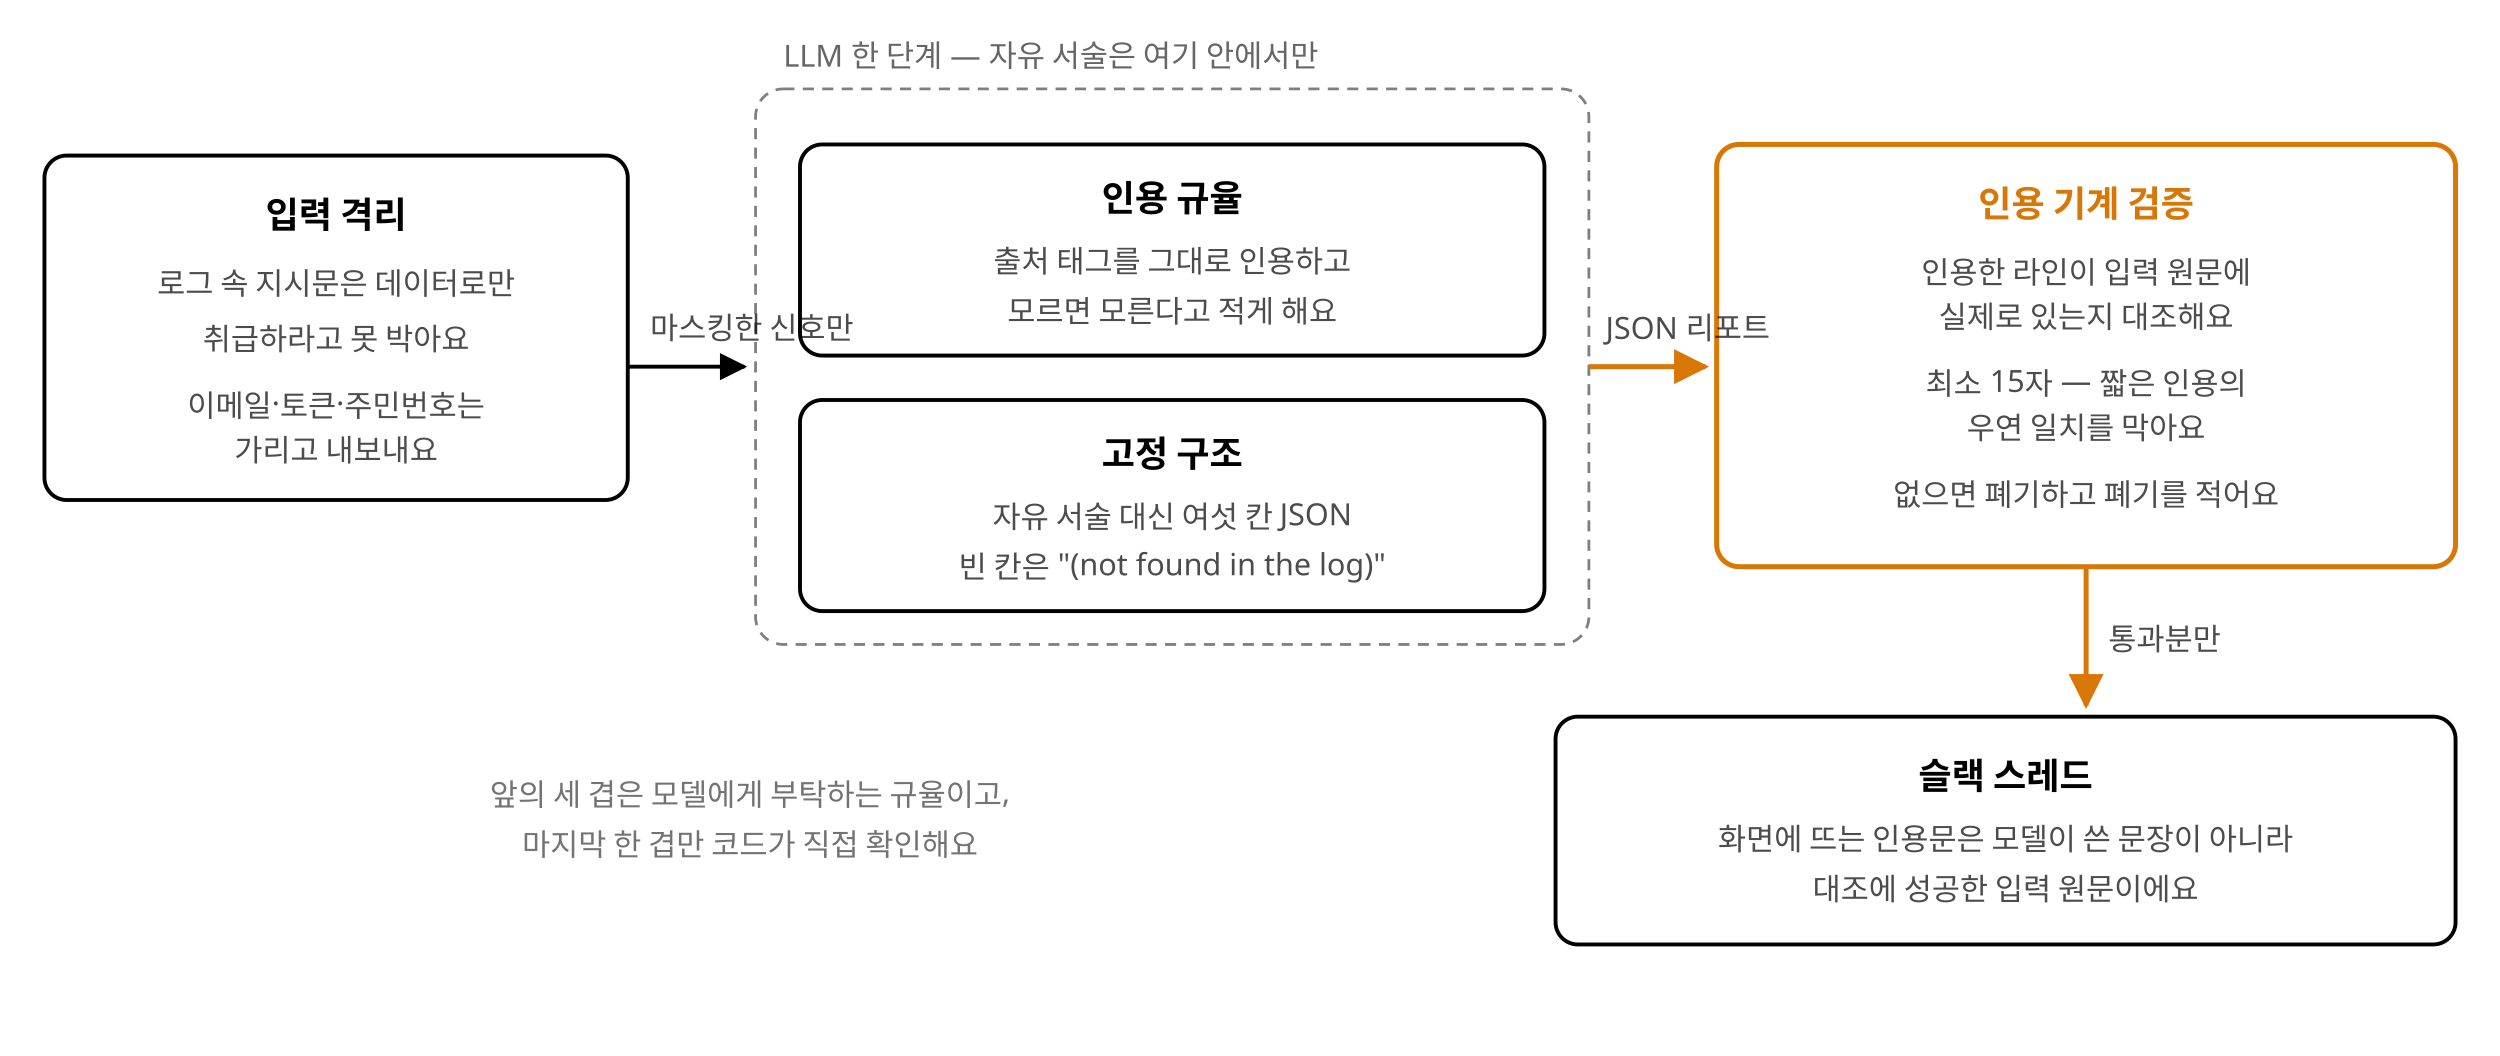
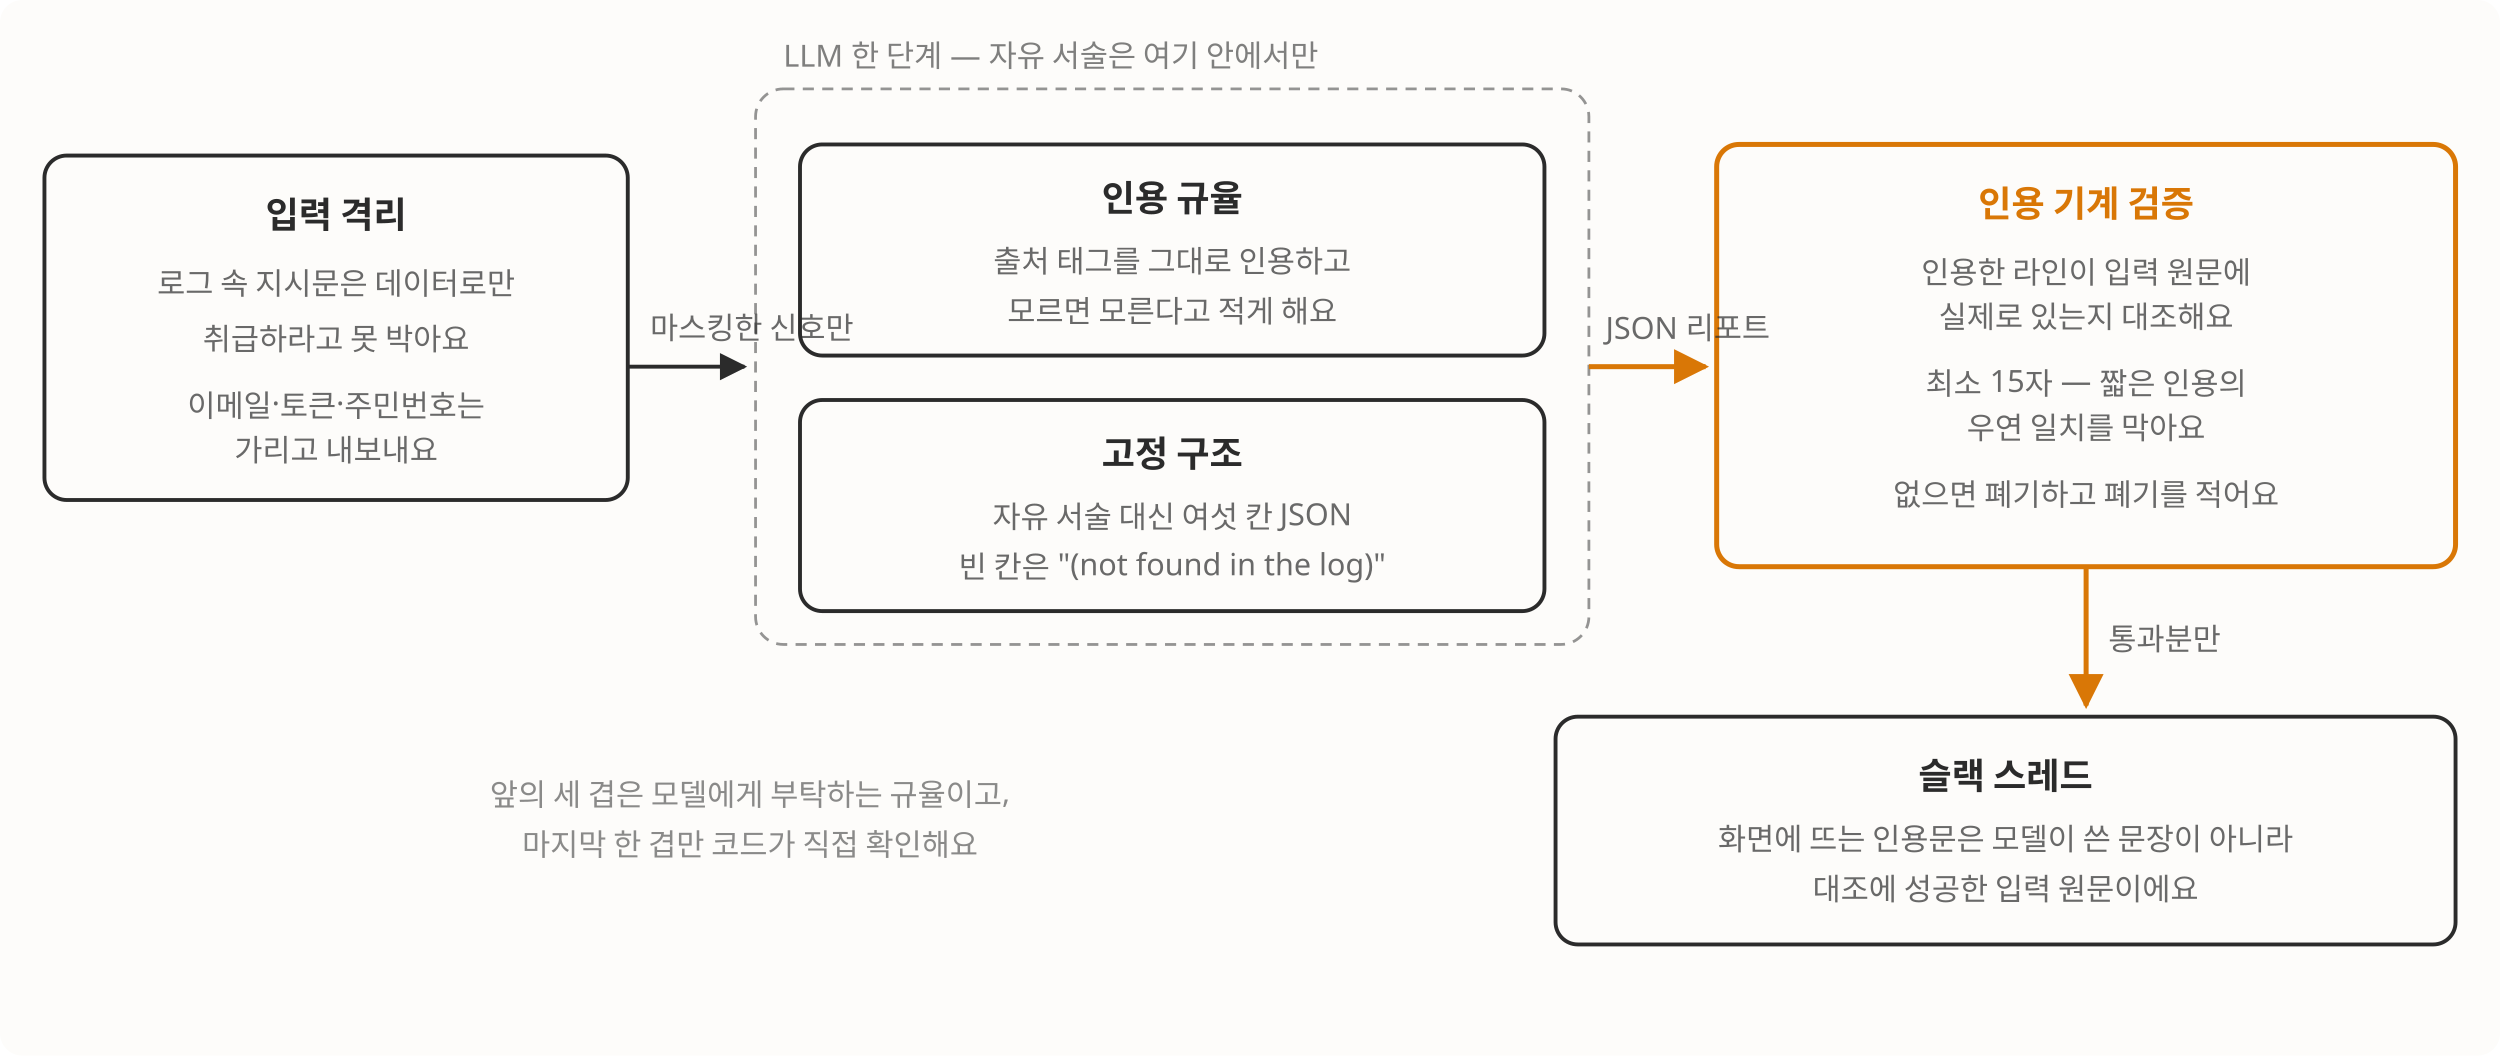
<svg xmlns="http://www.w3.org/2000/svg" viewBox="0 0 900 380" role="img" aria-label="환각 차단 네 겹 중 입력 격리·인용 규율·고정 구조는 모델 안팎의 규율이고, 마지막 인용 기계 검증만 코드가 대조해 통과분만 슬랙에 남긴다">
+   <rect x="0" y="0" width="900" height="380" rx="8" fill="#FDFCFA" />
  <defs>
    <marker id="hg-arr" viewBox="0 0 10 10" refX="9" refY="5" markerWidth="7" markerHeight="7" orient="auto-start-reverse">
-       <path d="M0,0 L10,5 L0,10 z" fill="currentColor" />
+       <path d="M0,0 L10,5 L0,10 z" fill="#2b2b2b" />
    </marker>
    <marker id="hg-arrA" viewBox="0 0 10 10" refX="9" refY="5" markerWidth="7" markerHeight="7" orient="auto-start-reverse">
      <path d="M0,0 L10,5 L0,10 z" fill="#d97706" />
    </marker>
  </defs>
-   <g fill="none" stroke="currentColor" stroke-width="1.4">
+   <g fill="none" stroke="#2b2b2b" stroke-width="1.4">
    <rect x="16" y="56" width="210" height="124" rx="8" />
  </g>
-   <g fill="currentColor" font-family="sans-serif">
+   <g fill="#2b2b2b" font-family="sans-serif">
    <text x="121" y="82" font-size="13" font-weight="600" text-anchor="middle">입력 격리</text>
    <text x="121" y="106" font-size="11" opacity=".7" text-anchor="middle">로그 속 지시문은 데이터로만</text>
    <text x="121" y="126" font-size="11" opacity=".7" text-anchor="middle">취급하라고 못 박아요</text>
    <text x="121" y="150" font-size="11" opacity=".7" text-anchor="middle">이메일·토큰·주민번호는</text>
    <text x="121" y="166" font-size="11" opacity=".7" text-anchor="middle">가리고 내보내요</text>
  </g>
-   <rect x="272" y="32" width="300" height="200" rx="10" fill="none" stroke="currentColor" stroke-width="1" stroke-dasharray="4 3" opacity=".5" />
-   <text x="282" y="24" font-size="11" fill="currentColor" opacity=".6" font-family="sans-serif">LLM 한 단계 — 자유 서술은 여기 안에서만</text>
-   <g fill="none" stroke="currentColor" stroke-width="1.4">
+   <rect x="272" y="32" width="300" height="200" rx="10" fill="none" stroke="#2b2b2b" stroke-width="1" stroke-dasharray="4 3" opacity=".5" />
+   <text x="282" y="24" font-size="11" fill="#2b2b2b" opacity=".6" font-family="sans-serif">LLM 한 단계 — 자유 서술은 여기 안에서만</text>
+   <g fill="none" stroke="#2b2b2b" stroke-width="1.4">
    <rect x="288" y="52" width="268" height="76" rx="8" />
    <rect x="288" y="144" width="268" height="76" rx="8" />
  </g>
-   <g fill="currentColor" font-family="sans-serif">
+   <g fill="#2b2b2b" font-family="sans-serif">
    <text x="422" y="76" font-size="13" font-weight="600" text-anchor="middle">인용 규율</text>
    <text x="422" y="98" font-size="11" opacity=".7" text-anchor="middle">출처 태그를 그대로 인용하고</text>
    <text x="422" y="116" font-size="11" opacity=".7" text-anchor="middle">모르면 모른다고 적게 해요</text>
    <text x="422" y="168" font-size="13" font-weight="600" text-anchor="middle">고정 구조</text>
    <text x="422" y="190" font-size="11" opacity=".7" text-anchor="middle">자유 서술 대신 여섯 칸 JSON</text>
    <text x="422" y="208" font-size="11" opacity=".7" text-anchor="middle">빈 칸은 "(not found in the log)"</text>
  </g>
  <g fill="none" stroke="#d97706" stroke-width="1.8">
    <rect x="618" y="52" width="266" height="152" rx="8" />
  </g>
  <g font-family="sans-serif">
    <text x="751" y="78" font-size="13" font-weight="600" text-anchor="middle" fill="#d97706">인용 기계 검증</text>
-     <text x="751" y="102" font-size="11" opacity=".7" text-anchor="middle" fill="currentColor">인용한 라인이 입력 원문에</text>
-     <text x="751" y="118" font-size="11" opacity=".7" text-anchor="middle" fill="currentColor">실제로 있는지 대조해요</text>
-     <text x="751" y="142" font-size="11" opacity=".7" text-anchor="middle" fill="currentColor">최소 15자 — 짧은 인용의</text>
-     <text x="751" y="158" font-size="11" opacity=".7" text-anchor="middle" fill="currentColor">우연 일치를 막아요</text>
-     <text x="751" y="182" font-size="11" opacity=".7" text-anchor="middle" fill="currentColor">없으면 폐기하고 폐기를 적어요</text>
+     <text x="751" y="102" font-size="11" opacity=".7" text-anchor="middle" fill="#2b2b2b">인용한 라인이 입력 원문에</text>
+     <text x="751" y="118" font-size="11" opacity=".7" text-anchor="middle" fill="#2b2b2b">실제로 있는지 대조해요</text>
+     <text x="751" y="142" font-size="11" opacity=".7" text-anchor="middle" fill="#2b2b2b">최소 15자 — 짧은 인용의</text>
+     <text x="751" y="158" font-size="11" opacity=".7" text-anchor="middle" fill="#2b2b2b">우연 일치를 막아요</text>
+     <text x="751" y="182" font-size="11" opacity=".7" text-anchor="middle" fill="#2b2b2b">없으면 폐기하고 폐기를 적어요</text>
  </g>
-   <g stroke="currentColor" stroke-width="1.4" marker-end="url(#hg-arr)">
+   <g stroke="#2b2b2b" stroke-width="1.4" marker-end="url(#hg-arr)">
    <line x1="226" y1="132" x2="268" y2="132" />
  </g>
-   <text x="234" y="122" font-size="11" fill="currentColor" opacity=".7" font-family="sans-serif">마스킹한 신호만</text>
+   <text x="234" y="122" font-size="11" fill="#2b2b2b" opacity=".7" font-family="sans-serif">마스킹한 신호만</text>
  <g stroke="#d97706" stroke-width="1.8" marker-end="url(#hg-arrA)">
    <line x1="572" y1="132" x2="614" y2="132" />
  </g>
-   <text x="578" y="122" font-size="11" fill="currentColor" opacity=".7" font-family="sans-serif">JSON 리포트</text>
+   <text x="578" y="122" font-size="11" fill="#2b2b2b" opacity=".7" font-family="sans-serif">JSON 리포트</text>
  <g stroke="#d97706" stroke-width="1.8" fill="none" marker-end="url(#hg-arrA)">
    <path d="M 751 204 L 751 254" />
  </g>
-   <text x="759" y="234" font-size="11" fill="currentColor" opacity=".7" font-family="sans-serif">통과분만</text>
-   <g fill="none" stroke="currentColor" stroke-width="1.4">
+   <text x="759" y="234" font-size="11" fill="#2b2b2b" opacity=".7" font-family="sans-serif">통과분만</text>
+   <g fill="none" stroke="#2b2b2b" stroke-width="1.4">
    <rect x="560" y="258" width="324" height="82" rx="8" />
  </g>
-   <g fill="currentColor" font-family="sans-serif">
+   <g fill="#2b2b2b" font-family="sans-serif">
    <text x="722" y="284" font-size="13" font-weight="600" text-anchor="middle">슬랙 스레드</text>
    <text x="722" y="306" font-size="11" opacity=".7" text-anchor="middle">화면에 뜨는 인용문은 모델이 쓴 문장이 아니라</text>
    <text x="722" y="324" font-size="11" opacity=".7" text-anchor="middle">대조에 성공한 입력 원문이에요</text>
  </g>
-   <text x="270" y="290" font-size="11" fill="currentColor" opacity=".55" font-family="sans-serif" text-anchor="middle">앞의 세 겹은 모델에게 부탁하는 규율이고,</text>
-   <text x="270" y="308" font-size="11" fill="currentColor" opacity=".55" font-family="sans-serif" text-anchor="middle">마지막 한 겹만 코드가 직접 확인해요</text>
+   <text x="270" y="290" font-size="11" fill="#2b2b2b" opacity=".55" font-family="sans-serif" text-anchor="middle">앞의 세 겹은 모델에게 부탁하는 규율이고,</text>
+   <text x="270" y="308" font-size="11" fill="#2b2b2b" opacity=".55" font-family="sans-serif" text-anchor="middle">마지막 한 겹만 코드가 직접 확인해요</text>
</svg>
